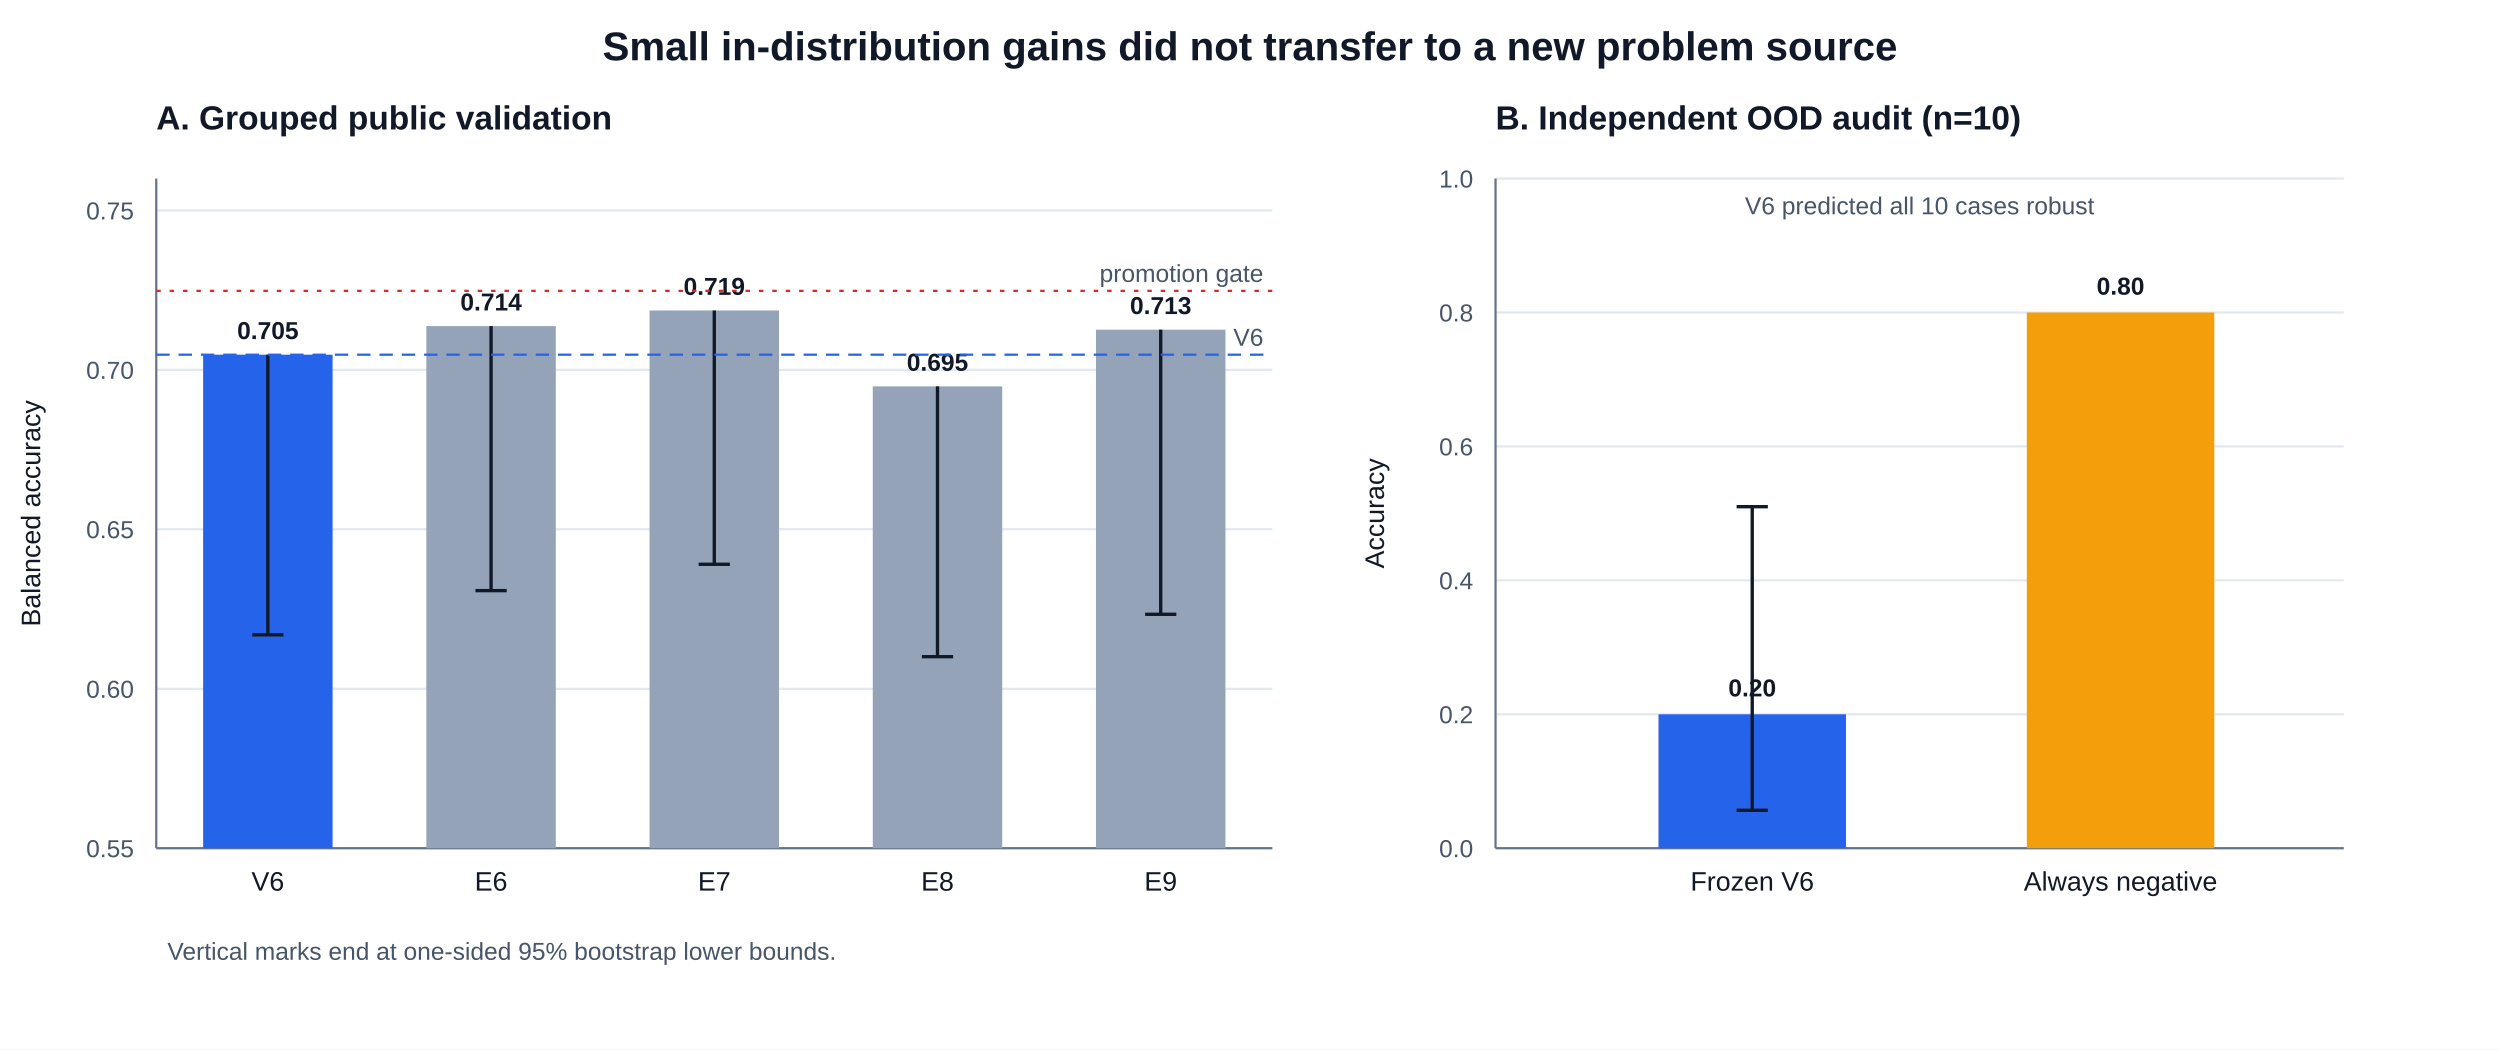
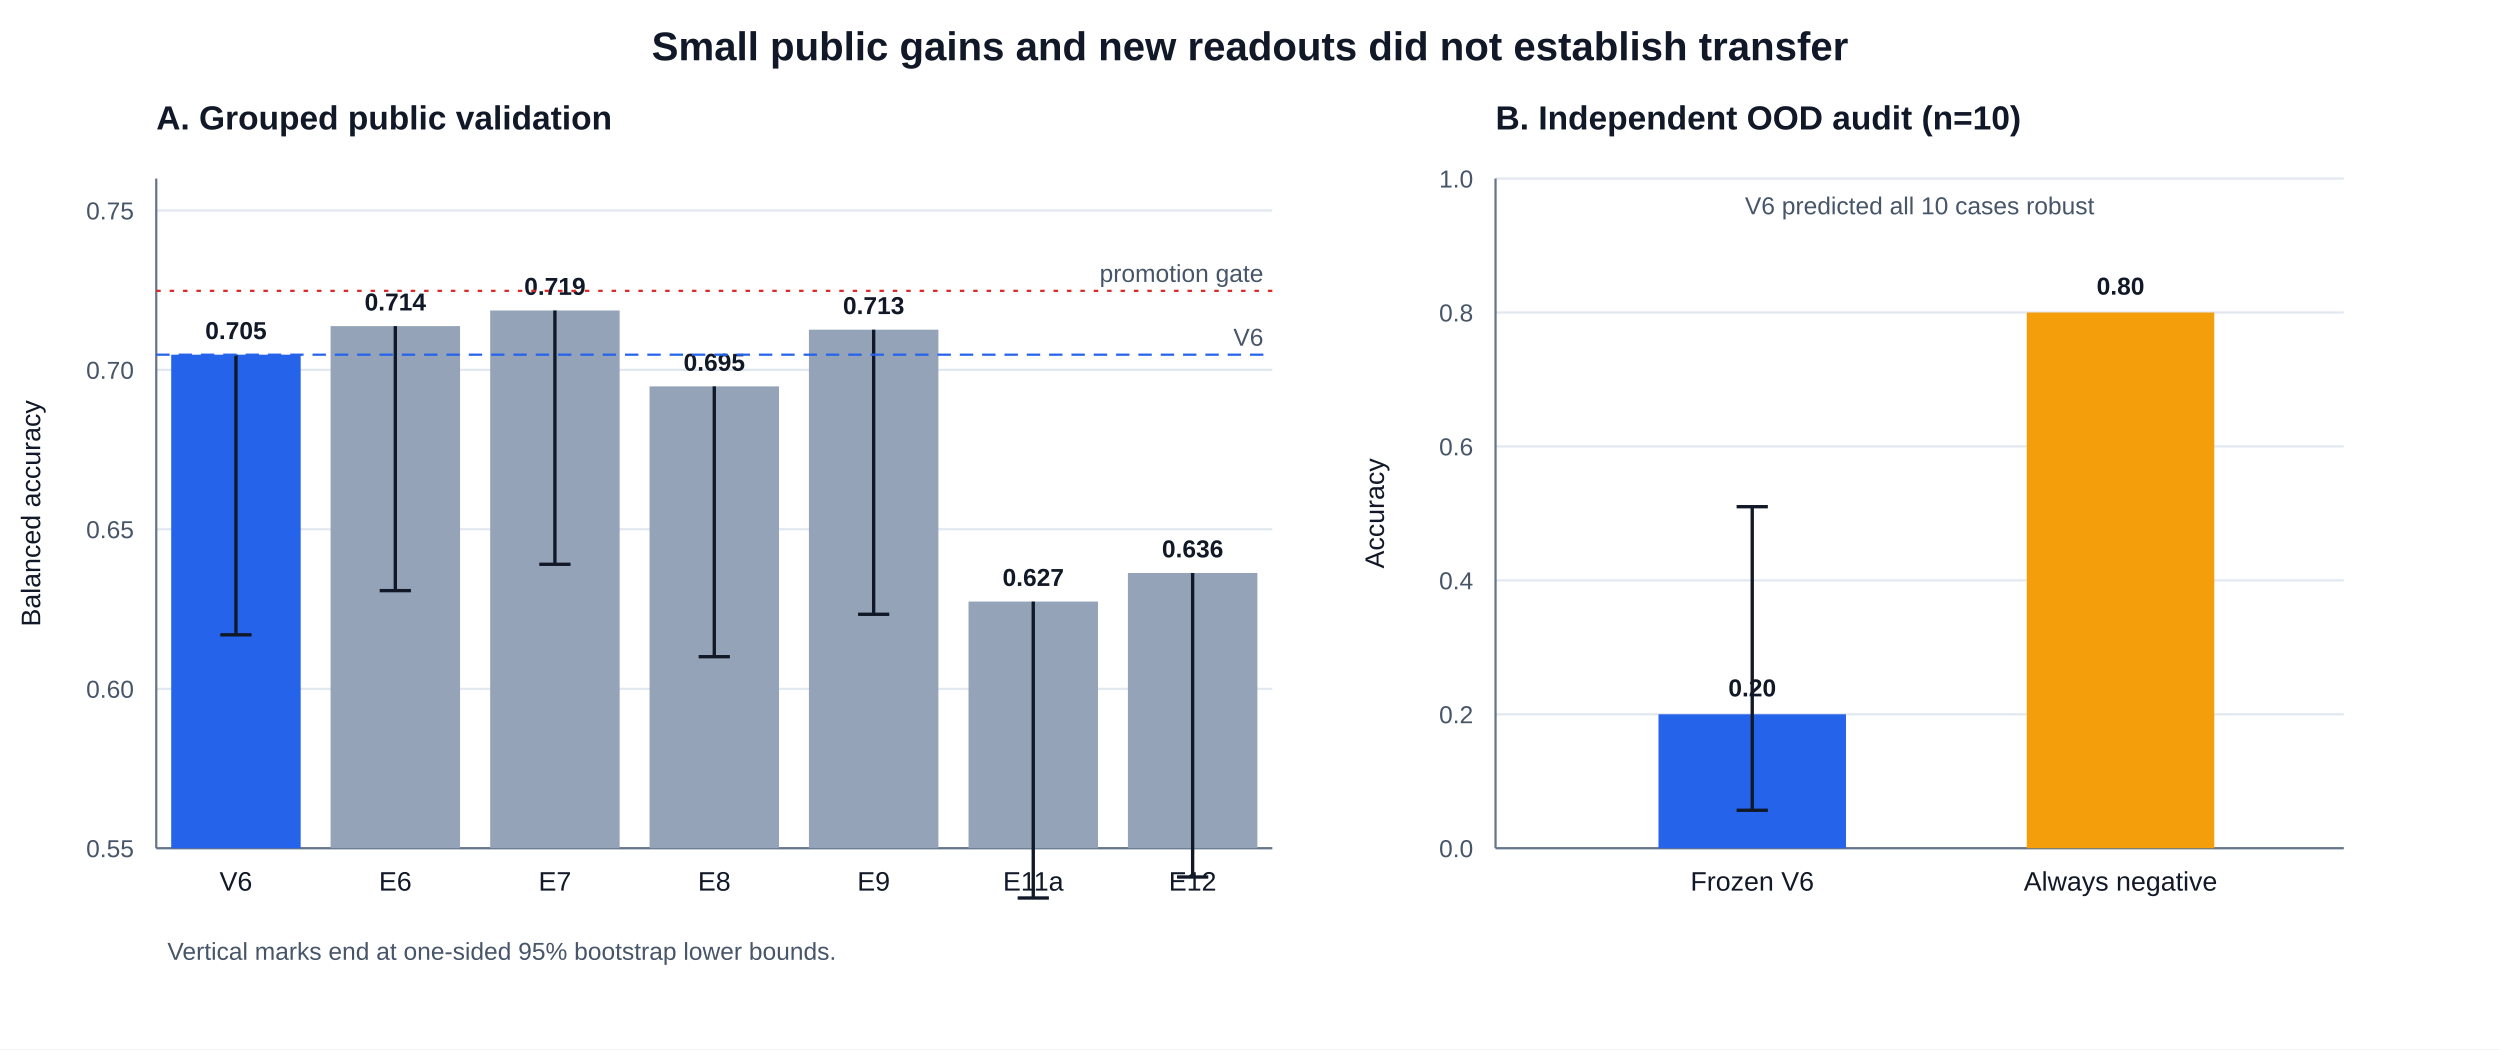
<svg xmlns="http://www.w3.org/2000/svg" width="1120" height="470" viewBox="0 0 1120 470">
  <rect width="100%" height="100%" fill="white" />
  <style>text{font-family:Arial,Helvetica,sans-serif;fill:#111827}.title{font-size:18px;font-weight:700}.panel{font-size:15px;font-weight:700}.tick{font-size:11px;fill:#475569}.label{font-size:12px}.note{font-size:11px;fill:#475569}.value{font-size:11px;font-weight:700}</style>
-   <text x="560" y="27" text-anchor="middle" class="title">Small in-distribution gains did not transfer to a new problem source</text>
+   <text x="560" y="27" text-anchor="middle" class="title">Small public gains and new readouts did not establish transfer</text>
  <text x="70" y="58" class="panel">A. Grouped public validation</text>
  <line x1="70" y1="380.0" x2="570" y2="380.0" stroke="#e2e8f0" />
  <text x="60" y="384.0" text-anchor="end" class="tick">0.55</text>
  <line x1="70" y1="308.6" x2="570" y2="308.6" stroke="#e2e8f0" />
  <text x="60" y="312.6" text-anchor="end" class="tick">0.60</text>
  <line x1="70" y1="237.1" x2="570" y2="237.1" stroke="#e2e8f0" />
  <text x="60" y="241.1" text-anchor="end" class="tick">0.65</text>
  <line x1="70" y1="165.7" x2="570" y2="165.7" stroke="#e2e8f0" />
  <text x="60" y="169.7" text-anchor="end" class="tick">0.70</text>
  <line x1="70" y1="94.3" x2="570" y2="94.3" stroke="#e2e8f0" />
  <text x="60" y="98.3" text-anchor="end" class="tick">0.75</text>
  <line x1="70" y1="80" x2="70" y2="380" stroke="#64748b" />
  <line x1="70" y1="380" x2="570" y2="380" stroke="#64748b" />
  <text x="18" y="230.0" transform="rotate(-90 18 230.0)" text-anchor="middle" class="label">Balanced accuracy</text>
-   <rect x="91.0" y="158.9" width="58" height="221.1" fill="#2563eb" />
-   <line x1="120.0" y1="158.9" x2="120.0" y2="284.4" stroke="#111827" stroke-width="1.5" />
-   <line x1="113.0" y1="284.4" x2="127.0" y2="284.4" stroke="#111827" stroke-width="1.5" />
-   <text x="120.0" y="151.9" text-anchor="middle" class="value">0.705</text>
-   <text x="120.0" y="399" text-anchor="middle" class="label">V6</text>
-   <rect x="191.0" y="146.1" width="58" height="233.9" fill="#94a3b8" />
-   <line x1="220.0" y1="146.1" x2="220.0" y2="264.6" stroke="#111827" stroke-width="1.5" />
-   <line x1="213.0" y1="264.6" x2="227.0" y2="264.6" stroke="#111827" stroke-width="1.5" />
-   <text x="220.0" y="139.1" text-anchor="middle" class="value">0.714</text>
-   <text x="220.0" y="399" text-anchor="middle" class="label">E6</text>
-   <rect x="291.0" y="139.1" width="58" height="240.9" fill="#94a3b8" />
-   <line x1="320.0" y1="139.1" x2="320.0" y2="252.8" stroke="#111827" stroke-width="1.5" />
-   <line x1="313.0" y1="252.8" x2="327.0" y2="252.8" stroke="#111827" stroke-width="1.5" />
-   <text x="320.0" y="132.1" text-anchor="middle" class="value">0.719</text>
-   <text x="320.0" y="399" text-anchor="middle" class="label">E7</text>
-   <rect x="391.0" y="173.1" width="58" height="206.9" fill="#94a3b8" />
-   <line x1="420.0" y1="173.1" x2="420.0" y2="294.2" stroke="#111827" stroke-width="1.5" />
-   <line x1="413.0" y1="294.2" x2="427.0" y2="294.2" stroke="#111827" stroke-width="1.5" />
-   <text x="420.0" y="166.1" text-anchor="middle" class="value">0.695</text>
-   <text x="420.0" y="399" text-anchor="middle" class="label">E8</text>
-   <rect x="491.0" y="147.7" width="58" height="232.3" fill="#94a3b8" />
-   <line x1="520.0" y1="147.7" x2="520.0" y2="275.2" stroke="#111827" stroke-width="1.5" />
-   <line x1="513.0" y1="275.2" x2="527.0" y2="275.2" stroke="#111827" stroke-width="1.5" />
-   <text x="520.0" y="140.7" text-anchor="middle" class="value">0.713</text>
-   <text x="520.0" y="399" text-anchor="middle" class="label">E9</text>
+   <rect x="76.7" y="158.9" width="58" height="221.1" fill="#2563eb" />
+   <line x1="105.7" y1="158.9" x2="105.7" y2="284.4" stroke="#111827" stroke-width="1.5" />
+   <line x1="98.7" y1="284.4" x2="112.7" y2="284.4" stroke="#111827" stroke-width="1.5" />
+   <text x="105.7" y="151.9" text-anchor="middle" class="value">0.705</text>
+   <text x="105.7" y="399" text-anchor="middle" class="label">V6</text>
+   <rect x="148.1" y="146.1" width="58" height="233.9" fill="#94a3b8" />
+   <line x1="177.1" y1="146.1" x2="177.1" y2="264.6" stroke="#111827" stroke-width="1.5" />
+   <line x1="170.1" y1="264.6" x2="184.1" y2="264.6" stroke="#111827" stroke-width="1.5" />
+   <text x="177.1" y="139.1" text-anchor="middle" class="value">0.714</text>
+   <text x="177.1" y="399" text-anchor="middle" class="label">E6</text>
+   <rect x="219.6" y="139.1" width="58" height="240.9" fill="#94a3b8" />
+   <line x1="248.6" y1="139.1" x2="248.6" y2="252.8" stroke="#111827" stroke-width="1.5" />
+   <line x1="241.6" y1="252.8" x2="255.6" y2="252.8" stroke="#111827" stroke-width="1.5" />
+   <text x="248.6" y="132.1" text-anchor="middle" class="value">0.719</text>
+   <text x="248.6" y="399" text-anchor="middle" class="label">E7</text>
+   <rect x="291.0" y="173.1" width="58" height="206.9" fill="#94a3b8" />
+   <line x1="320.0" y1="173.1" x2="320.0" y2="294.2" stroke="#111827" stroke-width="1.5" />
+   <line x1="313.0" y1="294.2" x2="327.0" y2="294.2" stroke="#111827" stroke-width="1.5" />
+   <text x="320.0" y="166.1" text-anchor="middle" class="value">0.695</text>
+   <text x="320.0" y="399" text-anchor="middle" class="label">E8</text>
+   <rect x="362.4" y="147.7" width="58" height="232.3" fill="#94a3b8" />
+   <line x1="391.4" y1="147.7" x2="391.4" y2="275.2" stroke="#111827" stroke-width="1.5" />
+   <line x1="384.4" y1="275.2" x2="398.4" y2="275.2" stroke="#111827" stroke-width="1.5" />
+   <text x="391.4" y="140.7" text-anchor="middle" class="value">0.713</text>
+   <text x="391.4" y="399" text-anchor="middle" class="label">E9</text>
+   <rect x="433.9" y="269.5" width="58" height="110.5" fill="#94a3b8" />
+   <line x1="462.9" y1="269.5" x2="462.9" y2="402.3" stroke="#111827" stroke-width="1.5" />
+   <line x1="455.9" y1="402.3" x2="469.9" y2="402.3" stroke="#111827" stroke-width="1.5" />
+   <text x="462.9" y="262.5" text-anchor="middle" class="value">0.627</text>
+   <text x="462.9" y="399" text-anchor="middle" class="label">E11a</text>
+   <rect x="505.3" y="256.7" width="58" height="123.3" fill="#94a3b8" />
+   <line x1="534.3" y1="256.7" x2="534.3" y2="392.9" stroke="#111827" stroke-width="1.5" />
+   <line x1="527.3" y1="392.9" x2="541.3" y2="392.9" stroke="#111827" stroke-width="1.5" />
+   <text x="534.3" y="249.7" text-anchor="middle" class="value">0.636</text>
+   <text x="534.3" y="399" text-anchor="middle" class="label">E12</text>
  <line x1="70" y1="158.9" x2="570" y2="158.9" stroke="#2563eb" stroke-dasharray="6 4" />
  <text x="566" y="154.9" text-anchor="end" class="note" fill="#2563eb">V6</text>
  <line x1="70" y1="130.3" x2="570" y2="130.3" stroke="#dc2626" stroke-dasharray="2 4" />
  <text x="566" y="126.3" text-anchor="end" class="note" fill="#dc2626">promotion gate</text>
  <text x="75" y="430" class="note">Vertical marks end at one-sided 95% bootstrap lower bounds.</text>
  <text x="670" y="58" class="panel">B. Independent OOD audit (n=10)</text>
  <line x1="670" y1="380.0" x2="1050" y2="380.0" stroke="#e2e8f0" />
  <text x="660" y="384.0" text-anchor="end" class="tick">0.0</text>
  <line x1="670" y1="320.0" x2="1050" y2="320.0" stroke="#e2e8f0" />
  <text x="660" y="324.0" text-anchor="end" class="tick">0.2</text>
  <line x1="670" y1="260.0" x2="1050" y2="260.0" stroke="#e2e8f0" />
  <text x="660" y="264.0" text-anchor="end" class="tick">0.4</text>
  <line x1="670" y1="200.0" x2="1050" y2="200.0" stroke="#e2e8f0" />
  <text x="660" y="204.0" text-anchor="end" class="tick">0.6</text>
  <line x1="670" y1="140.0" x2="1050" y2="140.0" stroke="#e2e8f0" />
  <text x="660" y="144.0" text-anchor="end" class="tick">0.8</text>
  <line x1="670" y1="80.0" x2="1050" y2="80.0" stroke="#e2e8f0" />
  <text x="660" y="84.0" text-anchor="end" class="tick">1.0</text>
  <line x1="670" y1="80" x2="670" y2="380" stroke="#64748b" />
  <line x1="670" y1="380" x2="1050" y2="380" stroke="#64748b" />
  <text x="620" y="230.0" transform="rotate(-90 620 230.0)" text-anchor="middle" class="label">Accuracy</text>
  <rect x="743" y="320.0" width="84" height="60.0" fill="#2563eb" />
  <text x="785" y="312.0" text-anchor="middle" class="value">0.20</text>
  <text x="785" y="399" text-anchor="middle" class="label">Frozen V6</text>
  <rect x="908" y="140.0" width="84" height="240.0" fill="#f59e0b" />
  <text x="950" y="132.0" text-anchor="middle" class="value">0.80</text>
  <text x="950" y="399" text-anchor="middle" class="label">Always negative</text>
  <line x1="785" y1="227.0" x2="785" y2="363.0" stroke="#111827" stroke-width="1.5" />
  <line x1="778" y1="227.0" x2="792" y2="227.0" stroke="#111827" stroke-width="1.5" />
  <line x1="778" y1="363.0" x2="792" y2="363.0" stroke="#111827" stroke-width="1.5" />
  <text x="860.0" y="96" text-anchor="middle" class="note" fill="#991b1b">V6 predicted all 10 cases robust</text>
</svg>
